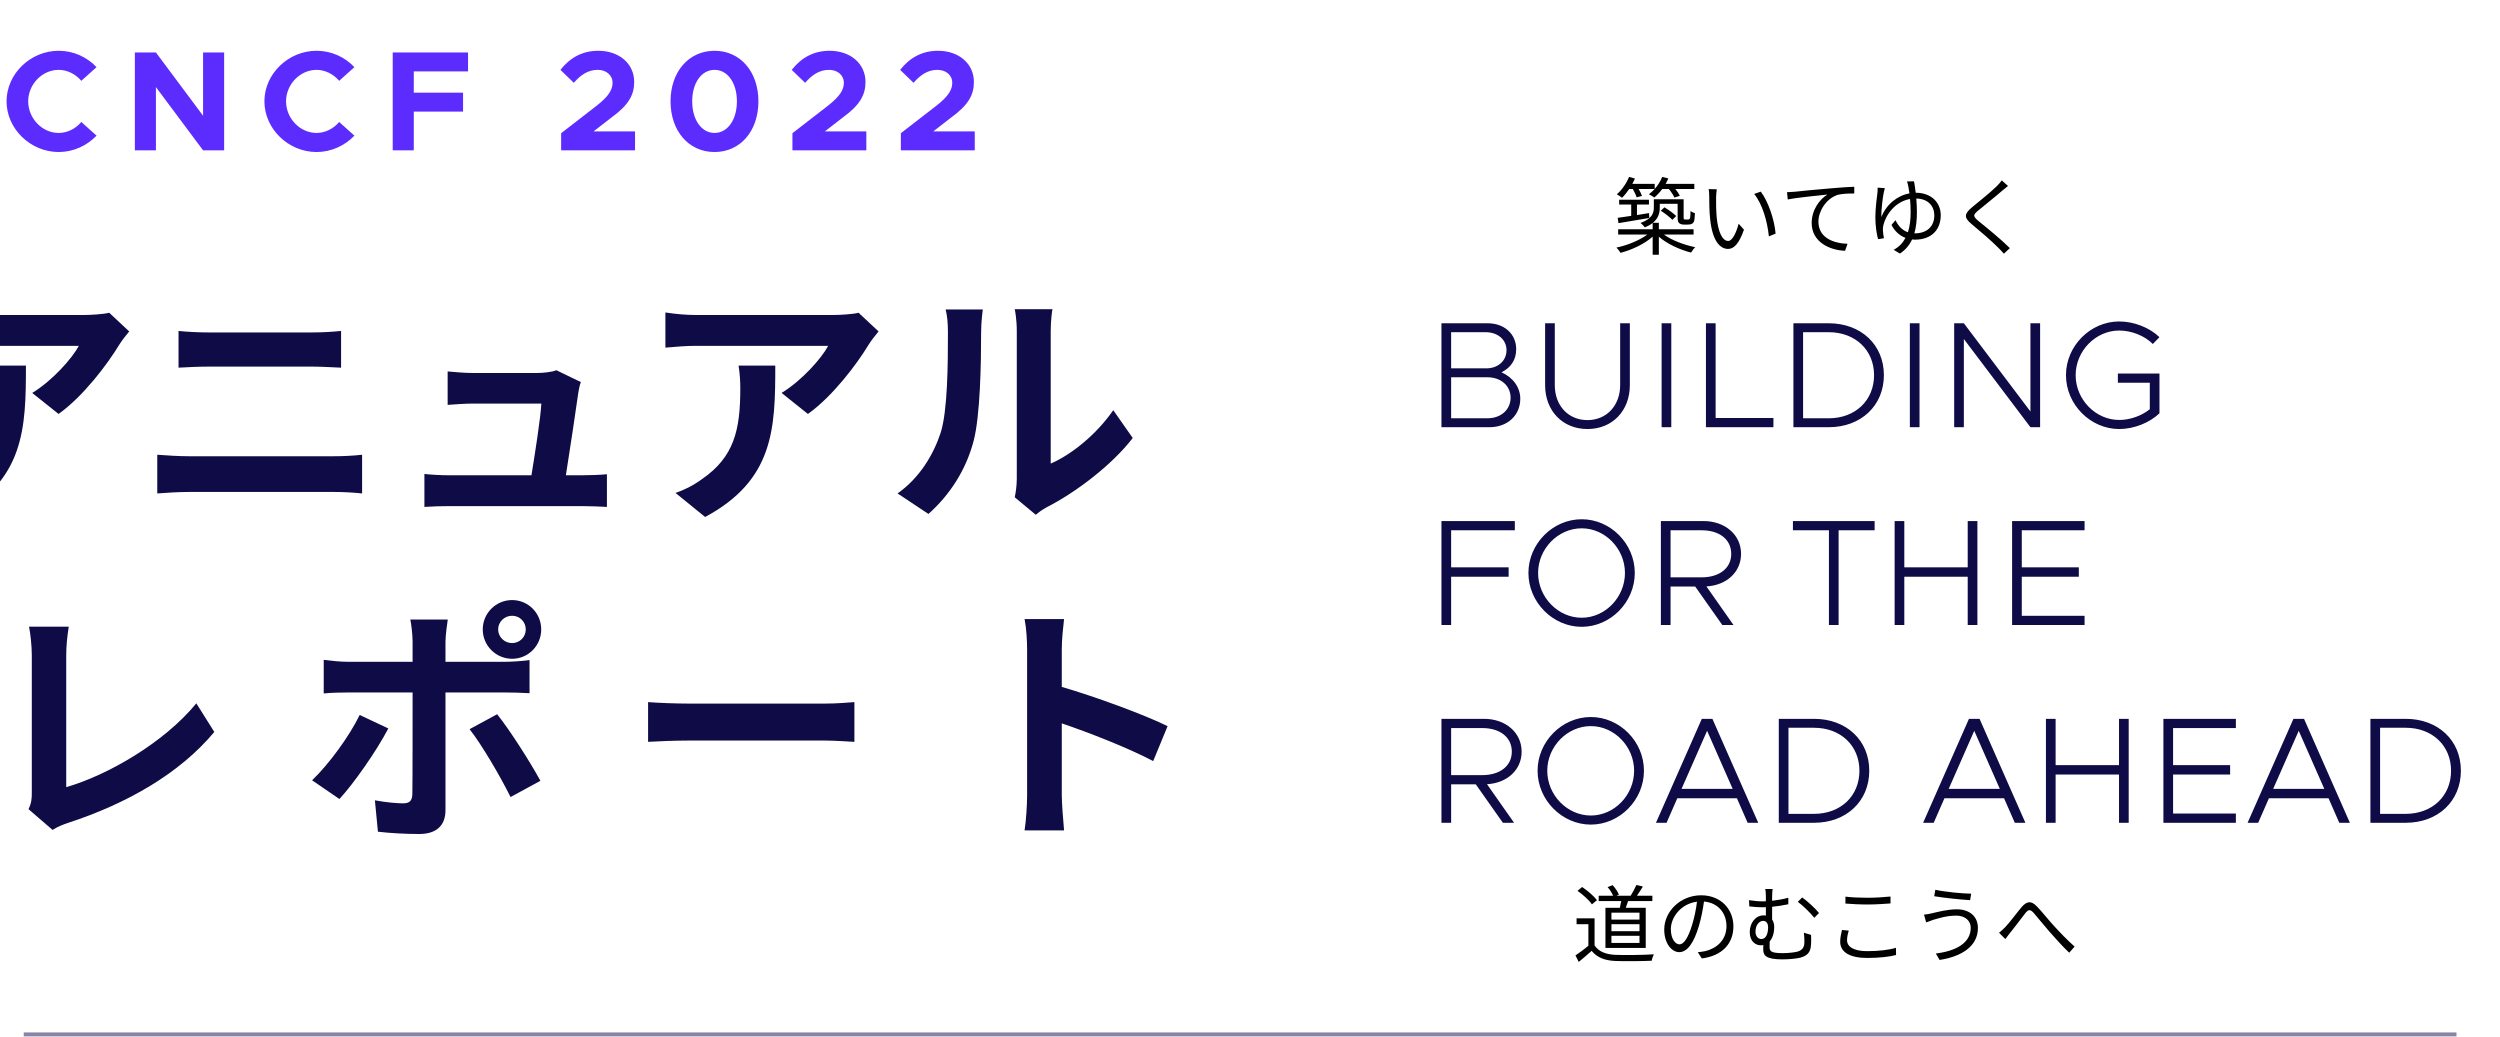
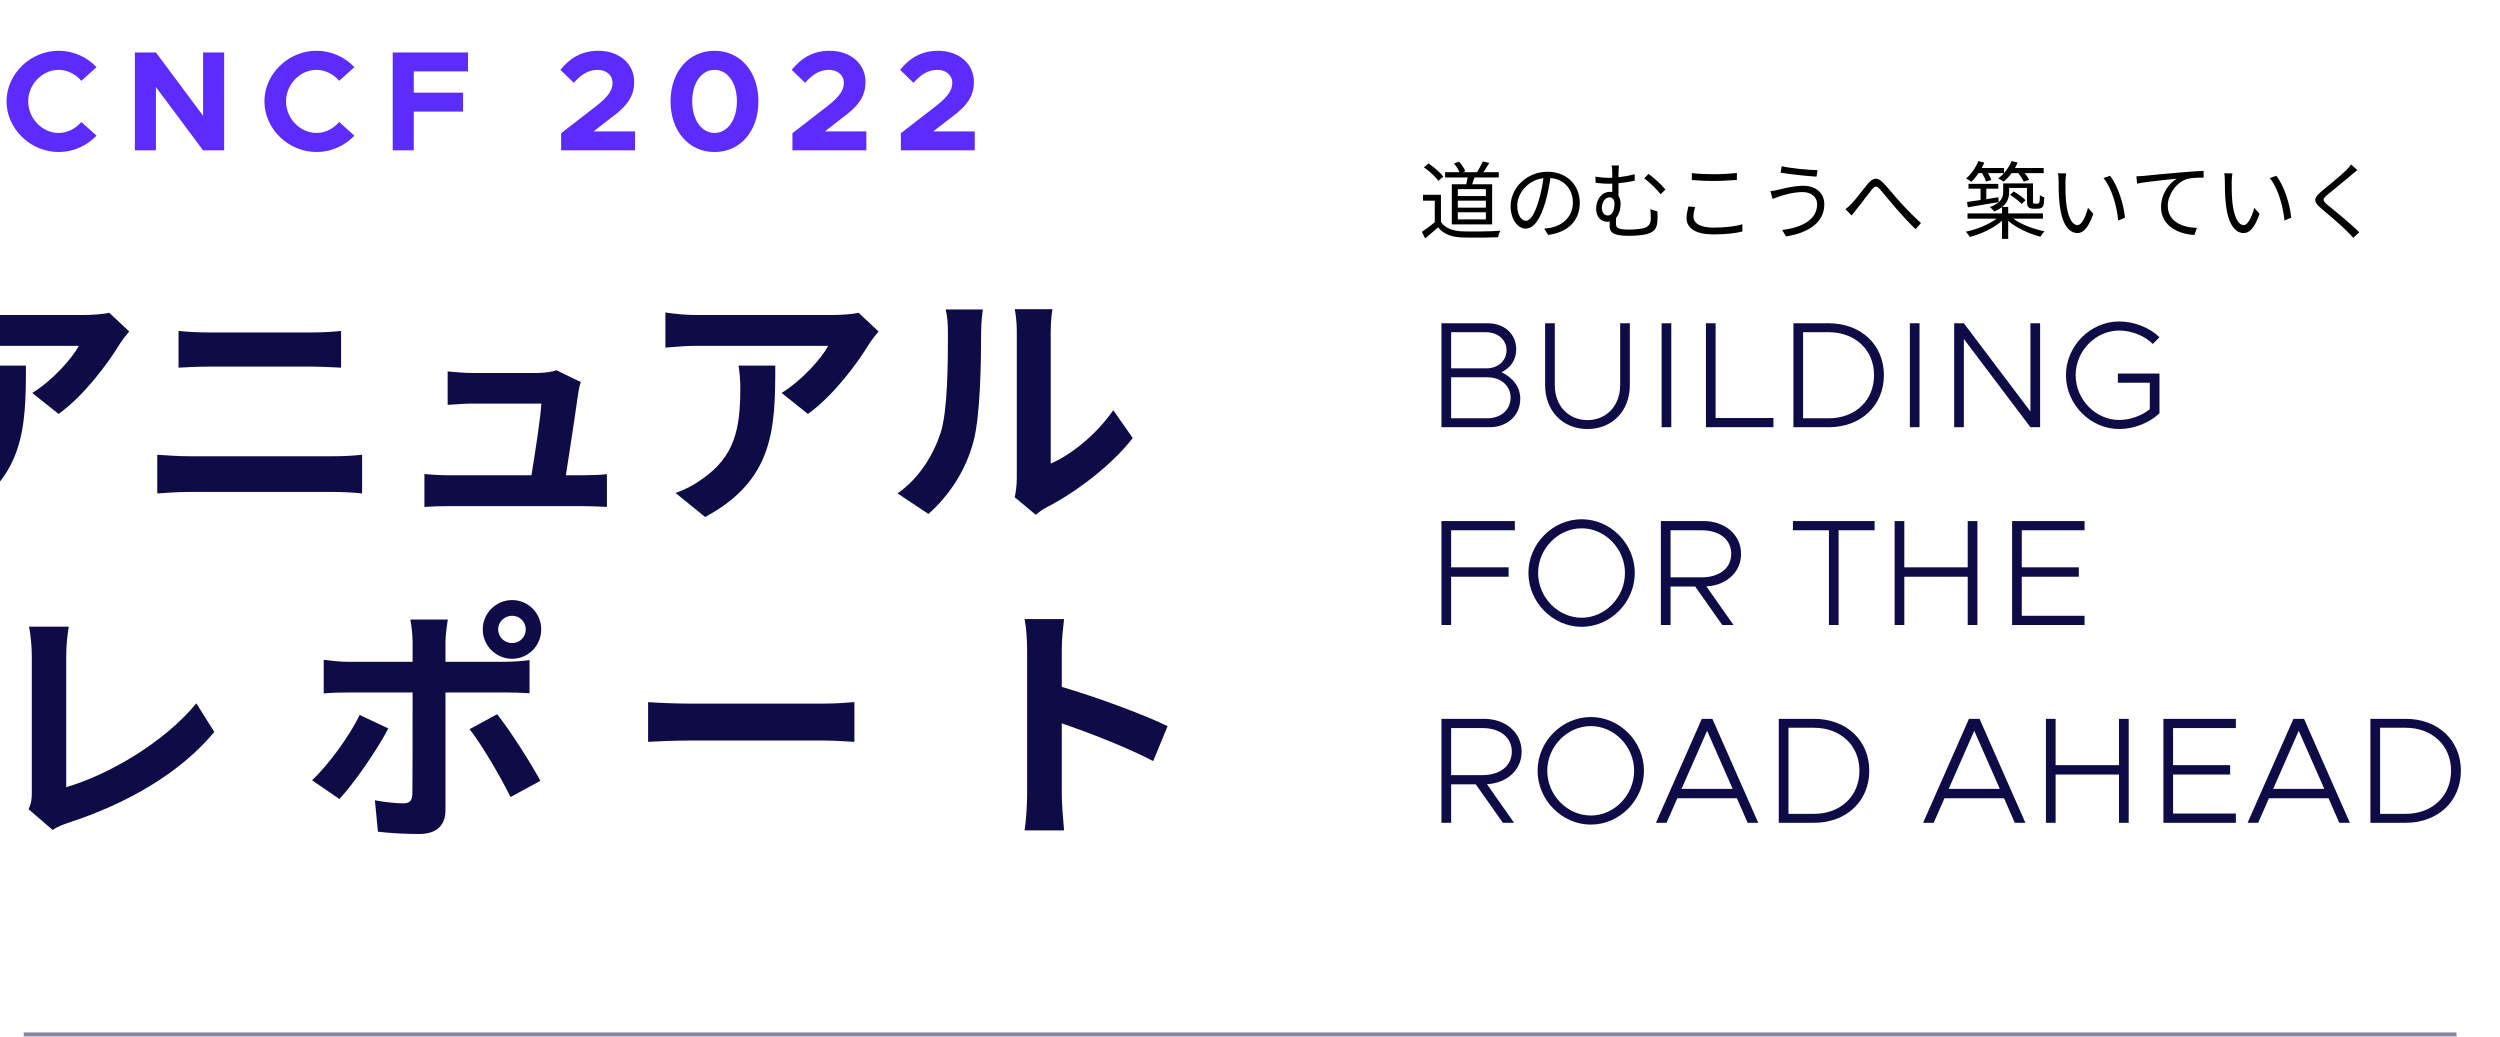
<svg xmlns="http://www.w3.org/2000/svg" fill="none" height="262" viewBox="0 0 632 262" width="632" version="1.1" id="svg35">
  <defs id="defs39" />
  <path d="m364.399 108h12.125c4.552 0 7.803-2.984 7.803-7.191 0-2.869-1.798-5.355-4.743-6.694 2.295-1.147 3.71-3.06 3.71-5.852 0-3.825-2.983-6.541-7.229-6.541h-11.666zm2.448-14.879v-9.142h8.721c3.098 0 5.278 1.913 5.278 4.552 0 2.678-2.142 4.59-5.125 4.59zm0 12.622v-10.366h9.18c3.404 0 5.852 2.142 5.852 5.163 0 3.022-2.448 5.202-5.852 5.202zm34.467 2.716c6.273 0 10.71-4.59 10.71-11.092v-15.644h-2.448v15.644c0 5.163-3.443 8.835-8.262 8.835-4.858 0-8.262-3.672-8.262-8.835v-15.644h-2.448v15.644c0 6.503 4.437 11.092 10.71 11.092zm18.741-.459h2.448v-26.278h-2.448zm13.655-2.333v-23.945h-2.448v26.278h17.059v-2.333zm19.665 2.333h8.912c8.186 0 13.961-5.47 13.961-13.158 0-7.688-5.775-13.12-13.961-13.12h-8.912zm2.448-2.257v-21.764h6.464c6.732 0 11.475 4.513 11.475 10.863 0 6.388-4.743 10.901-11.475 10.901zm26.986 2.257h2.448v-26.278h-2.448zm11.206 0h2.448v-22.3l16.83 22.3h2.448v-26.278h-2.448v22.3l-16.83-22.3h-2.448zm41.382-11.245h8.071v6.694c-2.066 1.683-5.011 2.716-7.727 2.716-5.967 0-11.016-5.164-11.016-11.322 0-6.12 5.049-11.284 11.016-11.284 3.06 0 6.426 1.3 8.492 3.404l1.683-1.721c-2.525-2.448-6.464-3.978-10.175-3.978-7.305 0-13.464 6.197-13.464 13.579 0 7.382 6.159 13.617 13.464 13.617 3.711 0 7.65-1.568 10.175-3.978v-10.06h-10.519zm-152.447 37.3v-2.333h-18.551v26.278h2.448v-12.202h14.535v-2.371h-14.535v-9.372zm16.899 24.404c7.306 0 13.426-6.235 13.426-13.617s-6.12-13.579-13.426-13.579c-7.305 0-13.464 6.197-13.464 13.579s6.159 13.617 13.464 13.617zm0-2.295c-5.967 0-11.016-5.164-11.016-11.322 0-6.12 5.049-11.284 11.016-11.284 5.929 0 10.94 5.164 10.94 11.284 0 6.158-5.011 11.322-10.94 11.322zm40.292-16.142c0-4.857-4.093-8.3-9.486-8.3h-10.786v26.278h2.448v-9.716h6.234l6.847 9.716h2.831l-6.847-9.754c5.049-.268 8.759-3.595 8.759-8.224zm-17.824-5.967h7.879c4.437 0 7.459 2.295 7.459 5.967 0 3.634-3.022 5.929-7.459 5.929h-7.879zm40.036 23.945h2.448v-23.945h9.104v-2.333h-20.655v2.333h9.103zm35.084-26.278v11.705h-16.027v-11.705h-2.448v26.278h2.448v-12.202h16.027v12.202h2.448v-26.278zm29.543 2.333v-2.333h-18.322v26.278h18.322v-2.333h-15.874v-9.869h14.42v-2.371h-14.42v-9.372zm-142.309 55.967c0-4.857-4.092-8.3-9.486-8.3h-10.786v26.278h2.448v-9.716h6.235l6.846 9.716h2.831l-6.847-9.754c5.049-.268 8.759-3.595 8.759-8.224zm-17.824-5.967h7.879c4.437 0 7.459 2.295 7.459 5.967 0 3.634-3.022 5.929-7.459 5.929h-7.879zm35.318 24.404c7.306 0 13.426-6.235 13.426-13.617s-6.12-13.579-13.426-13.579-13.464 6.197-13.464 13.579 6.158 13.617 13.464 13.617zm0-2.295c-5.967 0-11.016-5.164-11.016-11.322 0-6.12 5.049-11.284 11.016-11.284 5.929 0 10.94 5.164 10.94 11.284 0 6.158-5.011 11.322-10.94 11.322zm39.642 1.836h2.677l-11.589-26.278h-2.678l-11.59 26.278h2.678l2.716-6.197h15.07zm-16.715-8.568 6.464-14.688 6.464 14.688zm24.585 8.568h8.912c8.186 0 13.961-5.47 13.961-13.158s-5.775-13.12-13.961-13.12h-8.912zm2.448-2.257v-21.764h6.464c6.732 0 11.475 4.513 11.475 10.863 0 6.388-4.743 10.901-11.475 10.901zm57.217 2.257h2.678l-11.59-26.278h-2.678l-11.589 26.278h2.677l2.716-6.197h15.07zm-16.715-8.568 6.464-14.688 6.464 14.688zm43.06-17.71v11.705h-16.027v-11.705h-2.448v26.278h2.448v-12.202h16.027v12.202h2.448v-26.278zm29.543 2.333v-2.333h-18.322v26.278h18.322v-2.333h-15.874v-9.869h14.42v-2.371h-14.42v-9.372zm26.14 23.945h2.678l-11.59-26.278h-2.677l-11.59 26.278h2.677l2.716-6.197h15.071zm-16.715-8.568 6.464-14.688 6.465 14.688zm24.585 8.568h8.913c8.185 0 13.961-5.47 13.961-13.158s-5.776-13.12-13.961-13.12h-8.913zm2.448-2.257v-21.764h6.465c6.732 0 11.475 4.513 11.475 10.863 0 6.388-4.743 10.901-11.475 10.901z" id="path27" fill="#0f0b47" />
  <path d="m14.832 38.432c3.744 0 7.164-1.62 9.576-4.14l-3.852-3.456c-1.404 1.656-3.456 2.772-5.724 2.772-4.176 0-7.704-3.672-7.704-7.992 0-4.284 3.528-7.956 7.704-7.956 2.232 0 4.32 1.116 5.724 2.772l3.852-3.456c-2.412-2.556-5.832-4.14-9.576-4.14-7.128 0-13.176 5.832-13.176 12.78s6.048 12.816 13.176 12.816zm19.259-.432h5.328v-15.984l11.916 15.984h5.328v-24.732h-5.328v15.984l-11.916-15.984h-5.328zm45.928.432c3.744 0 7.164-1.62 9.576-4.14l-3.852-3.456c-1.404 1.656-3.456 2.772-5.724 2.772-4.176 0-7.704-3.672-7.704-7.992 0-4.284 3.528-7.956 7.704-7.956 2.232 0 4.32 1.116 5.724 2.772l3.852-3.456c-2.412-2.556-5.832-4.14-9.576-4.14-7.128 0-13.176 5.832-13.176 12.78s6.048 12.816 13.176 12.816zm38.302-20.376v-4.788h-19.044v24.732h5.328v-9.792h12.456v-4.788h-12.456v-5.364zm23.534 19.944h18.684v-4.788h-10.476l4.5-3.492c4.32-3.132 5.76-5.688 5.76-9 0-4.644-3.816-7.884-9.072-7.884-3.996 0-7.128 1.728-9.576 4.824l3.384 3.276c1.8-2.052 3.636-3.276 6.048-3.276 2.016 0 3.744 1.224 3.744 3.276 0 1.728-.936 3.348-3.888 5.688l-9.108 7.056zm38.784.432c6.516 0 11.088-5.292 11.088-12.816 0-7.488-4.572-12.78-11.088-12.78s-11.124 5.292-11.124 12.78c0 7.524 4.608 12.816 11.124 12.816zm0-4.824c-3.312 0-5.652-3.348-5.652-7.992s2.34-7.956 5.652-7.956 5.652 3.312 5.652 7.956-2.34 7.992-5.652 7.992zm19.688 4.392h18.684v-4.788h-10.476l4.5-3.492c4.32-3.132 5.76-5.688 5.76-9 0-4.644-3.816-7.884-9.072-7.884-3.996 0-7.128 1.728-9.576 4.824l3.384 3.276c1.8-2.052 3.636-3.276 6.048-3.276 2.016 0 3.744 1.224 3.744 3.276 0 1.728-.936 3.348-3.888 5.688l-9.108 7.056zm27.408 0h18.684v-4.788h-10.476l4.5-3.492c4.32-3.132 5.76-5.688 5.76-9 0-4.644-3.816-7.884-9.072-7.884-3.996 0-7.128 1.728-9.576 4.824l3.384 3.276c1.8-2.052 3.636-3.276 6.048-3.276 2.016 0 3.744 1.224 3.744 3.276 0 1.728-.936 3.348-3.888 5.688l-9.108 7.056z" fill="#5c2cff" id="path31" />
  <path d="m6 261.5h615" opacity=".5" stroke="#0f0b47" id="path33" />
  <g id="layer3" />
  <text xml:space="preserve" style="font-style:normal;font-variant:normal;font-weight:normal;font-stretch:normal;font-size:40px;line-height:1.25;font-family:'M+ 1c';-inkscape-font-specification:'M+ 1c';text-align:center;letter-spacing:0px;word-spacing:0px;text-anchor:middle;fill:#0f0b47;fill-opacity:1;stroke:none" x="155.939" y="127.119" id="text81">
    <tspan id="tspan79" x="155.939" y="127.119" style="font-style:normal;font-variant:normal;font-weight:900;font-stretch:normal;font-size:64px;font-family:'M+ 1c';-inkscape-font-specification:'M+ 1c Heavy';text-align:center;text-anchor:middle;fill:#0f0b47;fill-opacity:1">アニュアル</tspan>
    <tspan x="164.744" y="207.119" id="tspan83" style="font-style:normal;font-variant:normal;font-weight:900;font-stretch:normal;font-size:64px;font-family:'M+ 1c';-inkscape-font-specification:'M+ 1c Heavy';text-align:center;letter-spacing:17.61px;text-anchor:middle;fill:#0f0b47;fill-opacity:1">レポート</tspan>
  </text>
-   <text xml:space="preserve" style="font-style:normal;font-variant:normal;font-weight:normal;font-stretch:normal;font-size:40px;line-height:1.25;font-family:'M+ 1c';-inkscape-font-specification:'M+ 1c';text-align:start;letter-spacing:0px;word-spacing:0px;text-anchor:start;fill:#000000;fill-opacity:1;stroke:none" x="407.917" y="62.744" id="text911">
-     <tspan x="407.917" y="62.744" id="tspan913" style="font-size:21.333px;text-align:start;text-anchor:start">築いてゆく</tspan>
-   </text>
  <flowRoot xml:space="preserve" id="flowRoot927" style="fill:black;fill-opacity:1;stroke:none;font-family:'M+ 1c';font-style:normal;font-weight:normal;font-size:40px;line-height:1.25;letter-spacing:0px;word-spacing:0px;-inkscape-font-specification:'M+ 1c';font-stretch:normal;font-variant:normal;text-anchor:middle;text-align:center">
    <flowRegion id="flowRegion929">
      <rect id="rect931" width="234.841" height="88.602" x="366.847" y="95.378" />
    </flowRegion>
    <flowPara id="flowPara933" />
  </flowRoot>
-   <text xml:space="preserve" style="font-style:normal;font-variant:normal;font-weight:normal;font-stretch:normal;font-size:40px;line-height:1.25;font-family:'M+ 1c';-inkscape-font-specification:'M+ 1c';text-align:start;letter-spacing:0px;word-spacing:0px;text-anchor:start;fill:#000000;fill-opacity:1;stroke:none" x="397.511" y="241.639" id="text911-4">
-     <tspan x="397.511" y="241.639" id="tspan913-7" style="font-size:21.333px;text-align:start;text-anchor:start">道のむこうへ</tspan>
+   <text xml:space="preserve" style="font-style:normal;font-variant:normal;font-weight:normal;font-stretch:normal;font-size:40px;line-height:1.25;font-family:'M+ 1c';-inkscape-font-specification:'M+ 1c';text-align:start;letter-spacing:0px;word-spacing:0px;text-anchor:start;fill:#000000;fill-opacity:1;stroke:none" x="358.681" y="58.732" id="text911-4">
+     <tspan x="358.681" y="58.732" id="tspan913-7" style="font-size:21.333px;text-align:start;text-anchor:start">道のむこうへ  築いていく</tspan>
  </text>
</svg>
